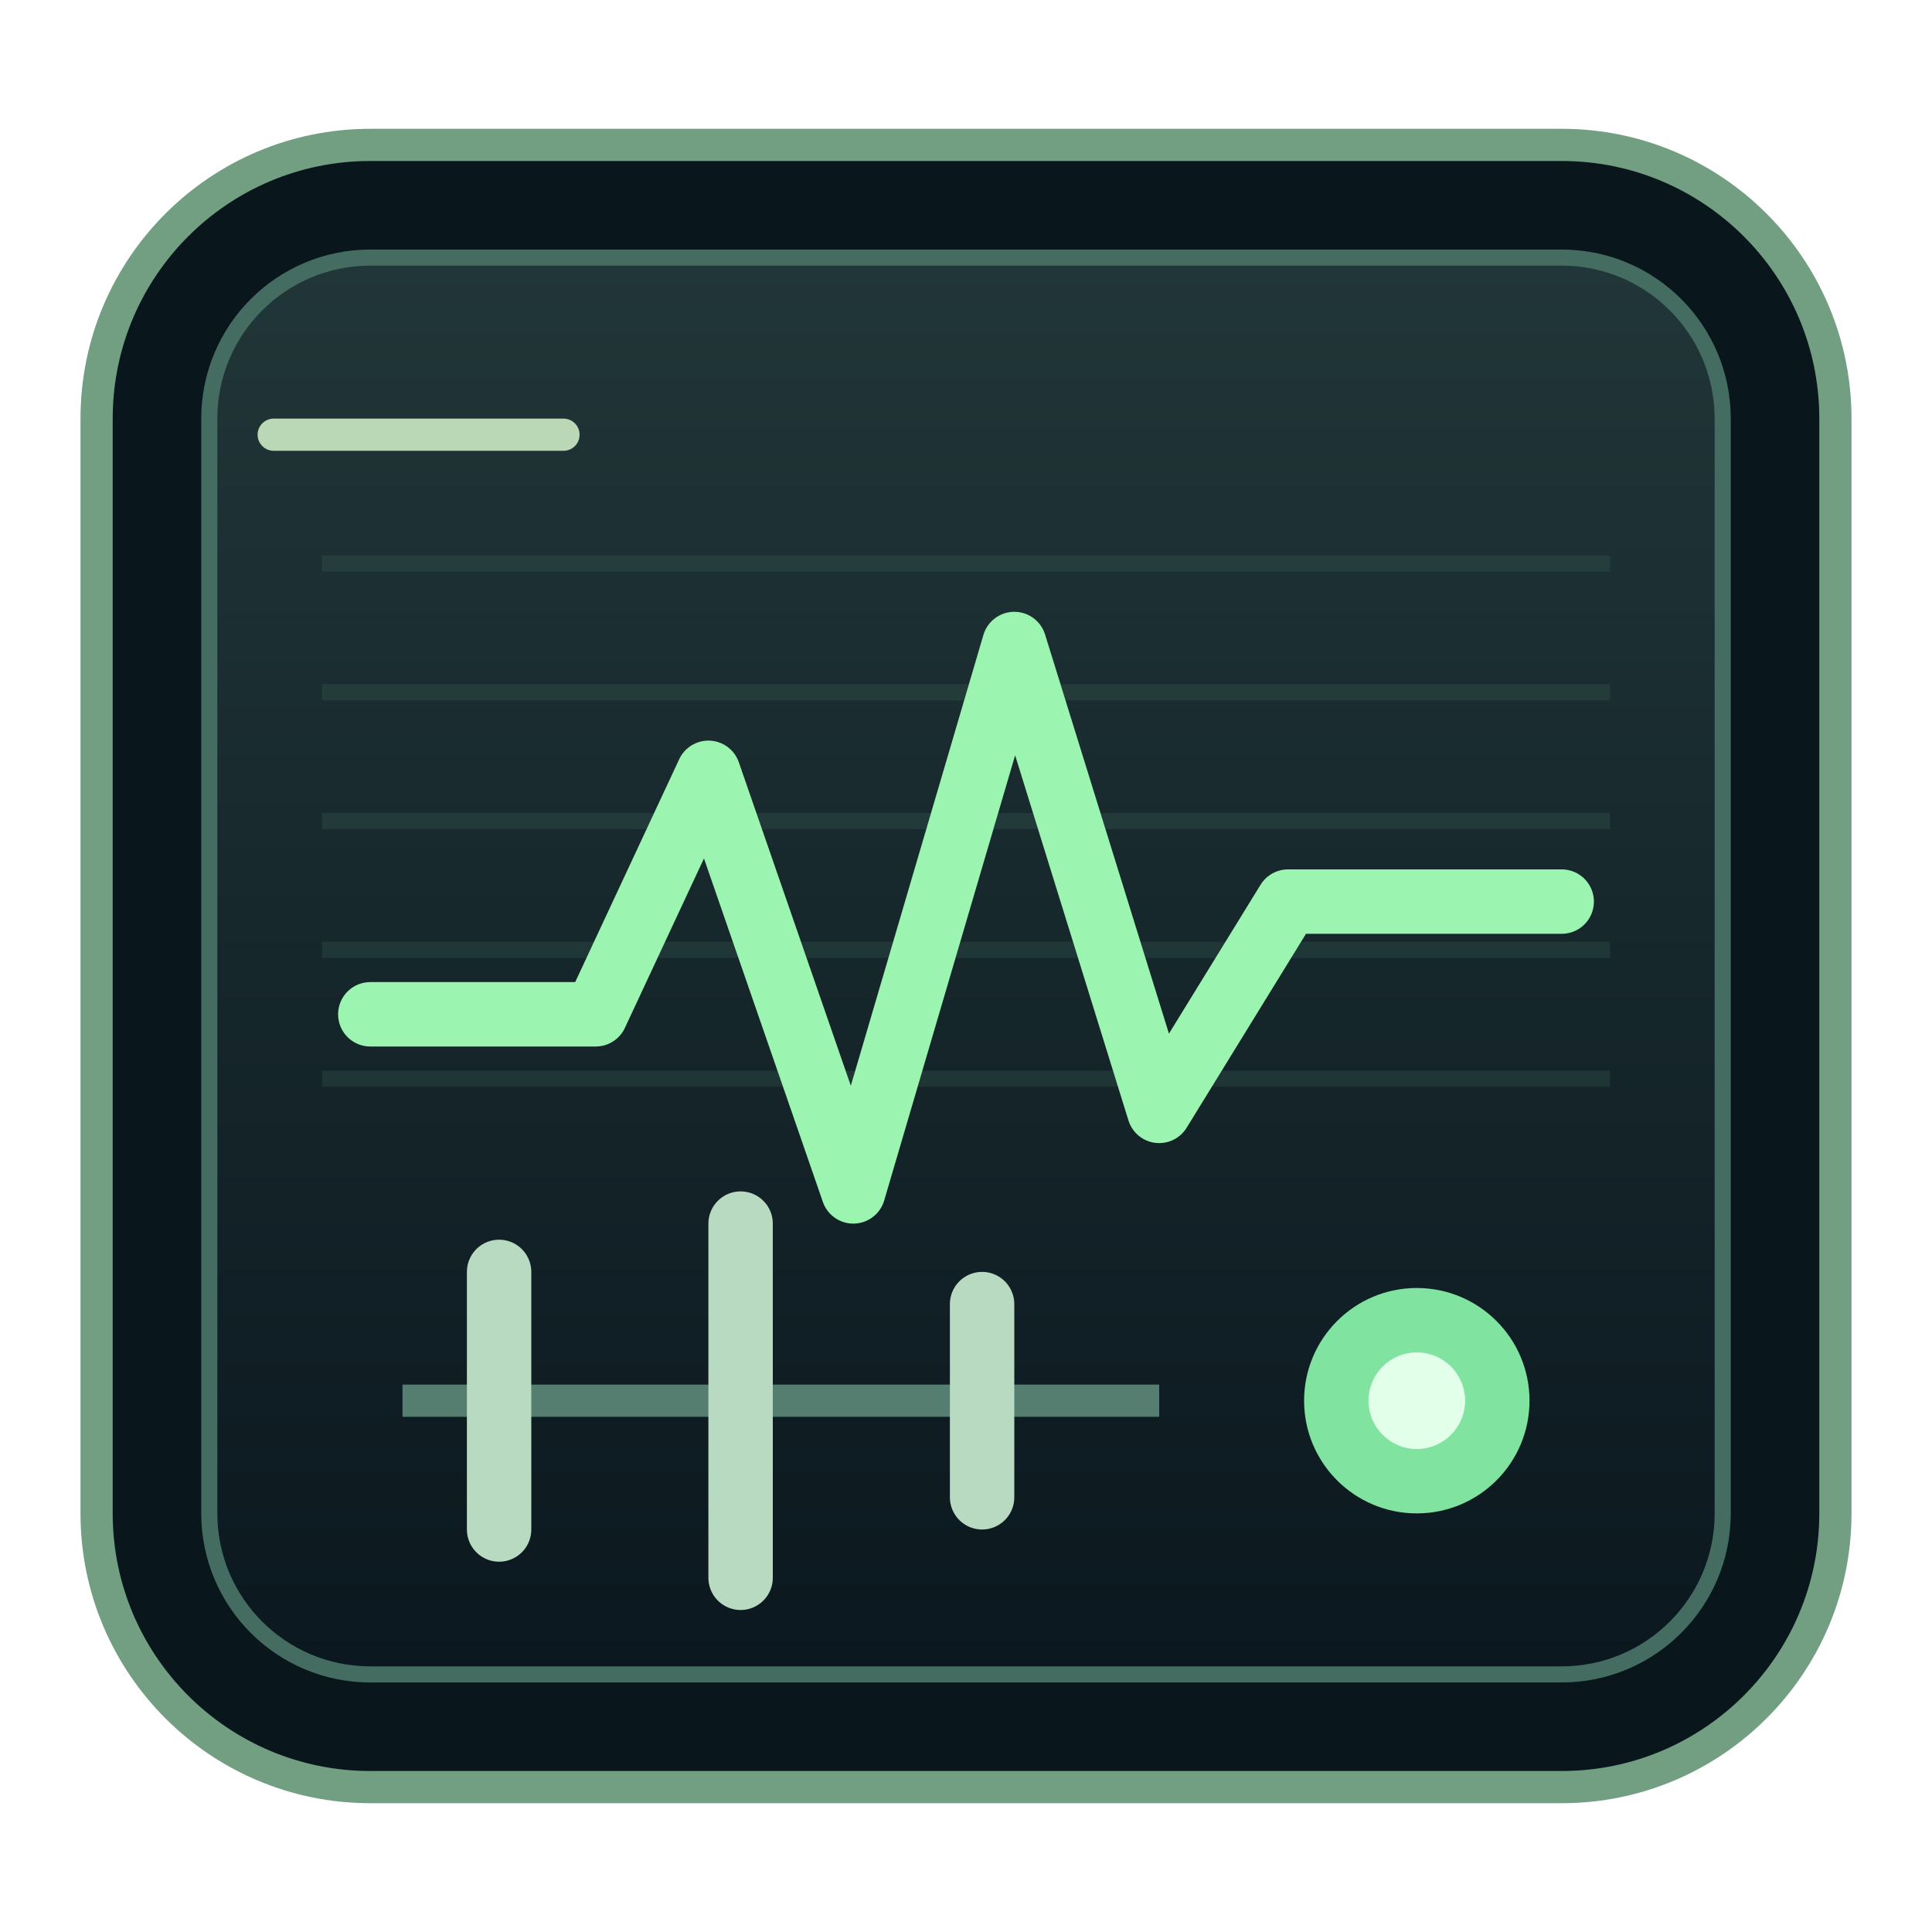
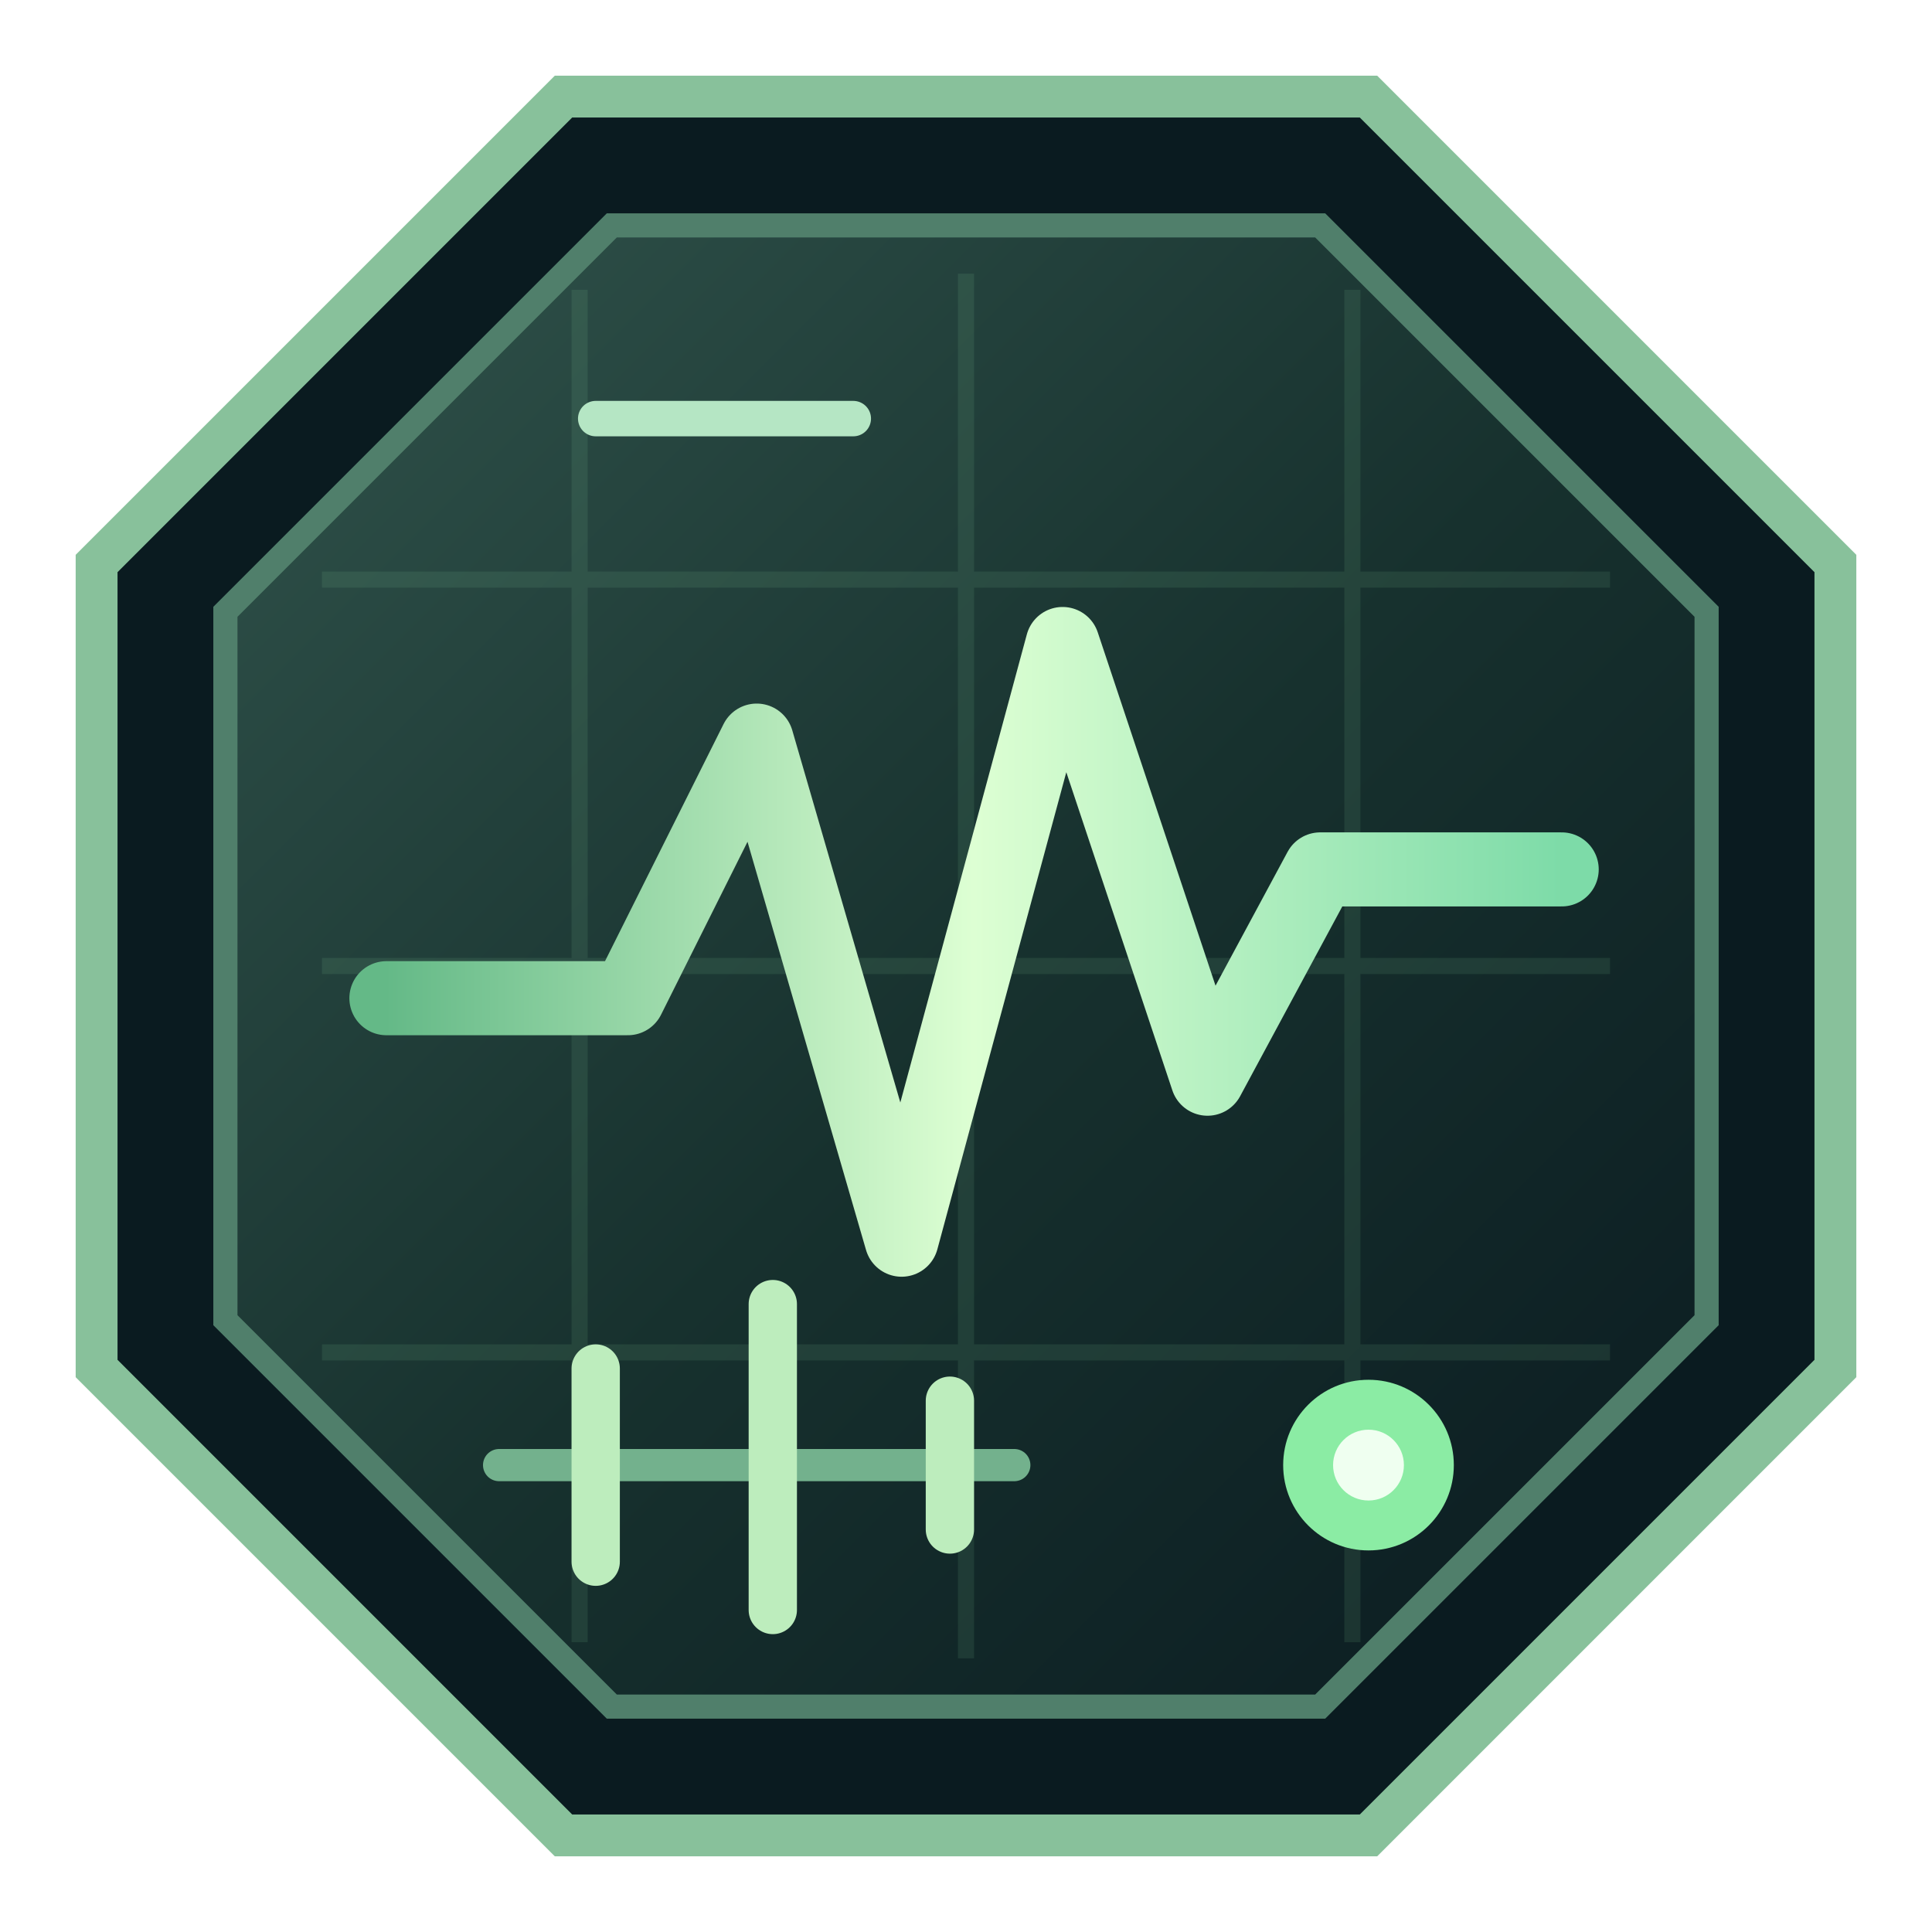
- <svg xmlns="http://www.w3.org/2000/svg" viewBox="0 0 120 120" role="img" aria-labelledby="t">
+ <svg xmlns="http://www.w3.org/2000/svg" viewBox="0 0 120 120" role="img" aria-labelledby="title">
  <defs>
-     <linearGradient id="metal" x2="0" y2="1">
-       <stop stop-color="#213638" />
-       <stop offset="1" stop-color="#0b181f" />
+     <linearGradient id="shell" x1="0" y1="0" x2="1" y2="1">
+       <stop stop-color="#31544c" />
+       <stop offset=".52" stop-color="#17312e" />
+       <stop offset="1" stop-color="#0a1a20" />
+     </linearGradient>
+     <linearGradient id="signal" x1="0" y1="0" x2="1" y2="0">
+       <stop stop-color="#64b987" />
+       <stop offset=".5" stop-color="#ddffd3" />
+       <stop offset="1" stop-color="#7ddba8" />
    </linearGradient>
  </defs>
-   <rect x="6" y="9" width="108" height="102" rx="17" fill="#09171d" stroke="#729e82" stroke-width="2" />
-   <rect x="13" y="16" width="94" height="88" rx="10" fill="url(#metal)" stroke="#456c61" />
-   <path d="M20 35h80M20 43h80M20 51h80M20 59h80M20 67h80" stroke="#467261" stroke-opacity=".22" />
-   <path d="M23 63h14l7-15 9 26 10-34 9 29 8-13h17" stroke="#9bf4b0" stroke-width="4" stroke-linejoin="round" stroke-linecap="round" fill="none" />
-   <path d="M25 87h47" stroke="#557e70" stroke-width="2" />
-   <path d="M31 79v16M46 76v22M61 81v12" stroke="#b7dac1" stroke-width="4" stroke-linecap="round" />
-   <circle cx="88" cy="87" r="7" fill="#80e3a0" />
-   <circle cx="88" cy="87" r="3" fill="#e2ffea" />
-   <path d="M17 27h18" stroke="#bad7b6" stroke-width="2" stroke-linecap="round" />
+   <path d="M35 6H85L114 35V85L85 114H35L6 85V35Z" fill="#0a1b20" stroke="#88c19b" stroke-width="2.6" />
+   <path d="M38 14H82L106 38V82L82 106H38L14 82V38Z" fill="url(#shell)" stroke="#507f6b" stroke-width="1.5" />
+   <path d="M20 36H100M20 60H100M20 84H100M36 18V102M60 17V103M84 18V102" stroke="#9aebaf" stroke-opacity=".1" />
+   <path d="M24 62H39L47 46L56 77L66 40L75 67L82 54H97" fill="none" stroke="url(#signal)" stroke-width="4.6" stroke-linecap="round" stroke-linejoin="round" />
+   <path d="M31 91H63" stroke="#73b18d" stroke-width="2" stroke-linecap="round" />
+   <path d="M37 85V97M48 81V100M59 87V95" stroke="#bdedbd" stroke-width="3" stroke-linecap="round" />
+   <circle cx="85" cy="91" r="5.3" fill="#8beca4" />
+   <circle cx="85" cy="91" r="2.2" fill="#effff0" />
+   <path d="M37 26H53" stroke="#b5e6c4" stroke-width="2.2" stroke-linecap="round" />
</svg>
